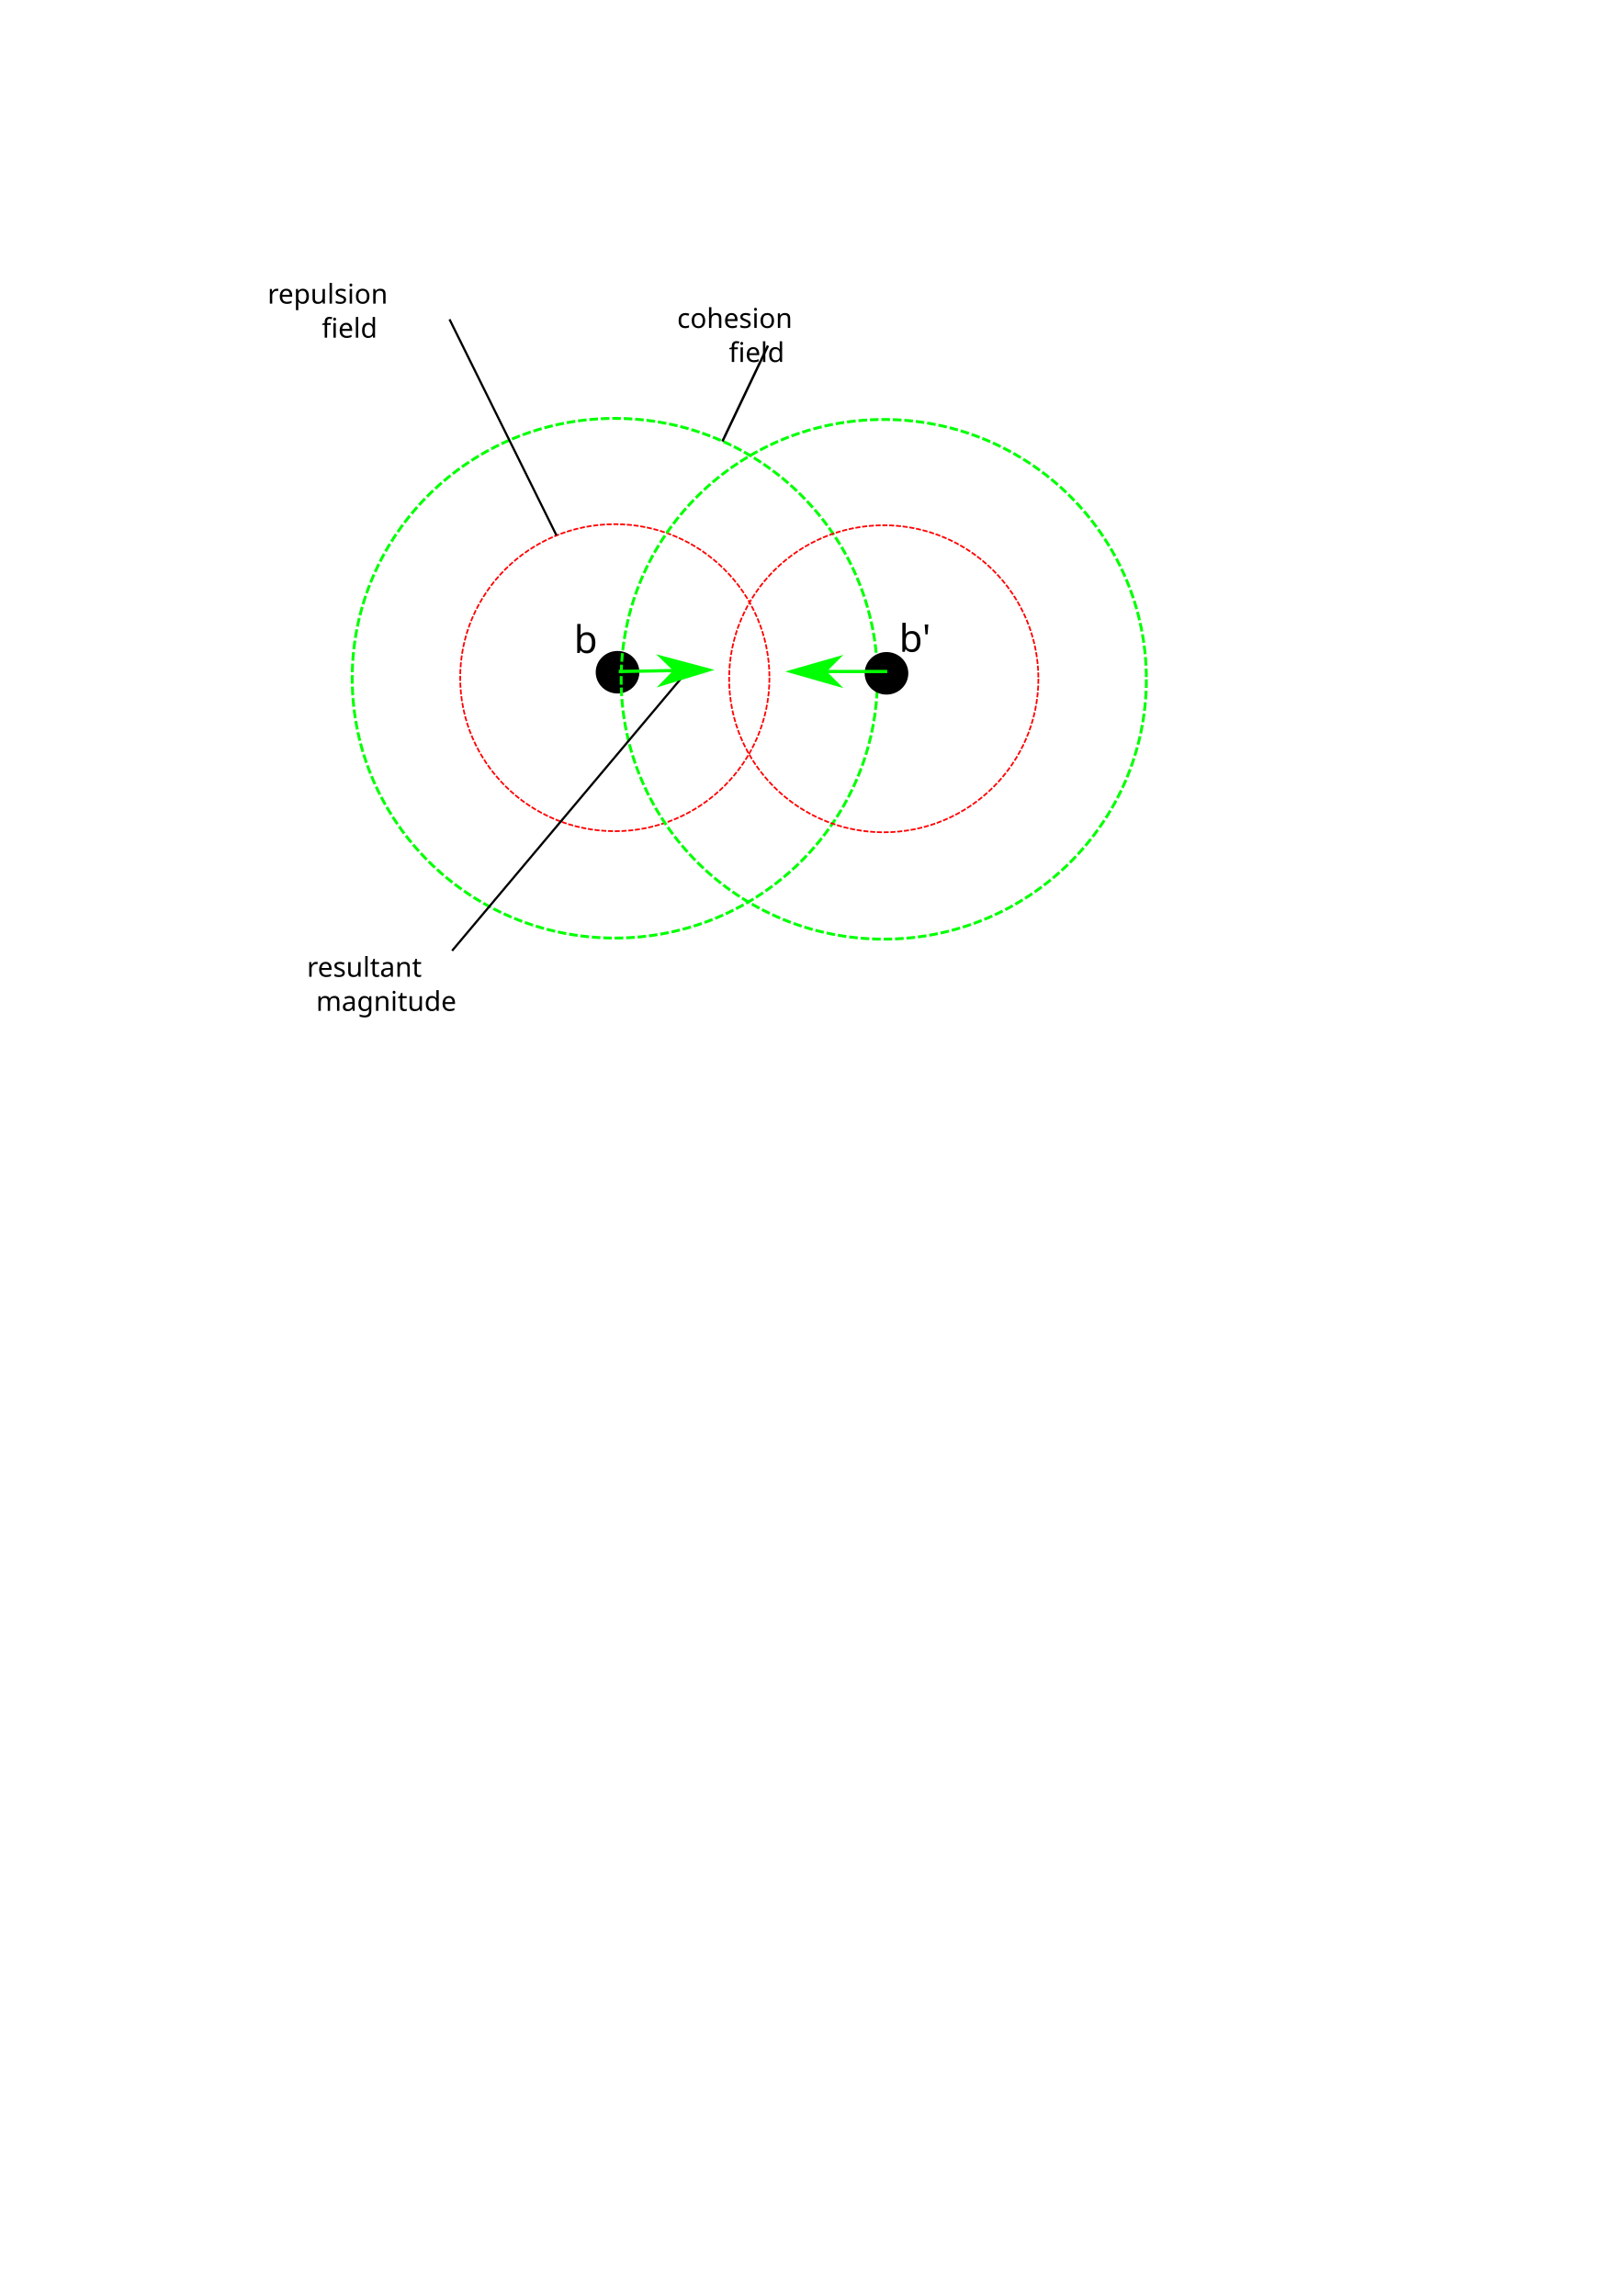
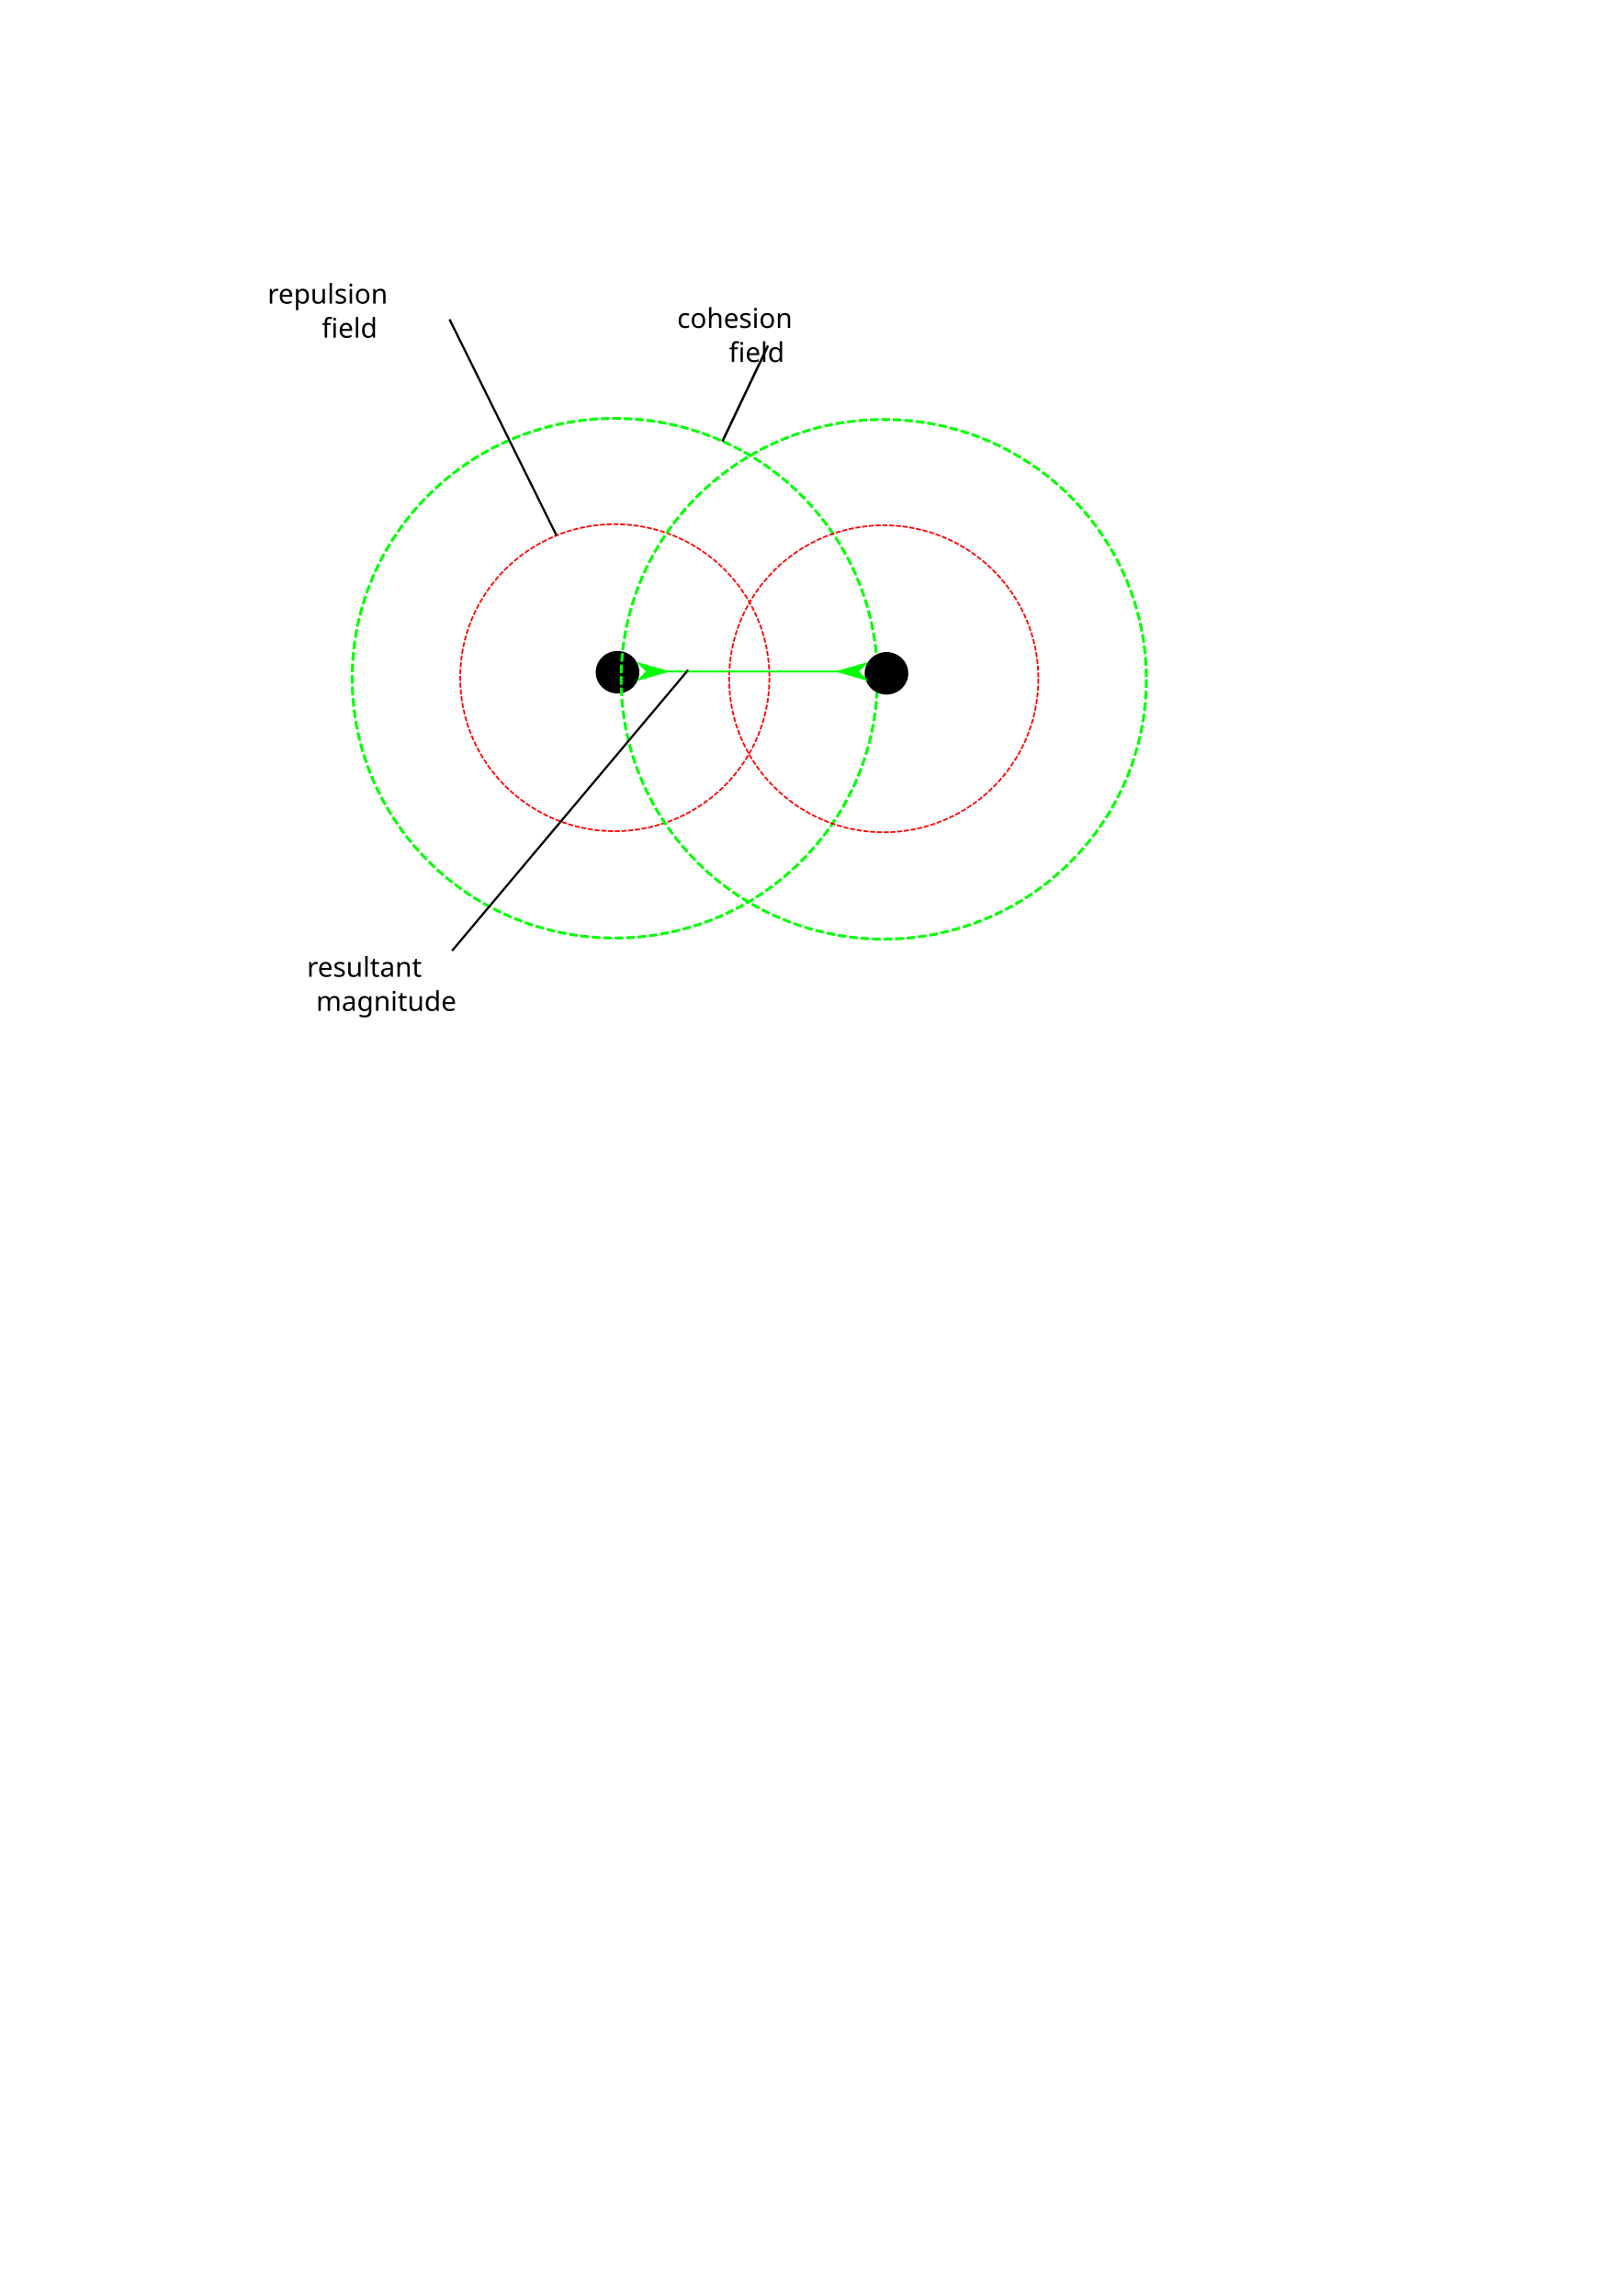
<svg xmlns="http://www.w3.org/2000/svg" width="744.094" height="1052.362" id="svg2" version="1.1">
  <defs id="defs4">
-     <marker orient="auto" refY="0.0" refX="0.0" id="marker4560" style="overflow:visible;">
-       <path id="path4562" d="M 0.0,0.0 L 5.0,-5.0 L -12.5,0.0 L 5.0,5.0 L 0.0,0.0 z " style="fill-rule:evenodd;stroke:#00ff00;stroke-width:1pt;stroke-opacity:1;fill:#00ff00;fill-opacity:1" transform="scale(0.8) rotate(180) translate(12.5,0)" />
-     </marker>
-     <marker orient="auto" refY="0.0" refX="0.0" id="marker4554" style="overflow:visible;">
-       <path id="path4556" d="M 0.0,0.0 L 5.0,-5.0 L -12.5,0.0 L 5.0,5.0 L 0.0,0.0 z " style="fill-rule:evenodd;stroke:#00ff00;stroke-width:1pt;stroke-opacity:1;fill:#00ff00;fill-opacity:1" transform="scale(0.8) rotate(180) translate(12.5,0)" />
-     </marker>
-     <marker orient="auto" refY="0.0" refX="0.0" id="marker4528" style="overflow:visible;">
-       <path id="path4275" d="M 0.0,0.0 L 5.0,-5.0 L -12.5,0.0 L 5.0,5.0 L 0.0,0.0 z " style="fill-rule:evenodd;stroke:#00ff00;stroke-width:1pt;stroke-opacity:1;fill:#00ff00;fill-opacity:1" transform="scale(0.8) rotate(180) translate(12.5,0)" />
-     </marker>
    <marker orient="auto" refY="0.0" refX="0.0" id="marker4508" style="overflow:visible;">
      <path id="path4510" d="M 0.0,0.0 L 5.0,-5.0 L -12.5,0.0 L 5.0,5.0 L 0.0,0.0 z " style="fill-rule:evenodd;stroke:#00ff00;stroke-width:1pt;stroke-opacity:1;fill:#00ff00;fill-opacity:1" transform="scale(0.8) rotate(180) translate(12.5,0)" />
    </marker>
    <marker orient="auto" refY="0.0" refX="0.0" id="marker4504" style="overflow:visible">
      <path id="path4506" d="M 0.0,0.0 L 5.0,-5.0 L -12.5,0.0 L 5.0,5.0 L 0.0,0.0 z " style="fill-rule:evenodd;stroke:#00ff00;stroke-width:1pt;stroke-opacity:1;fill:#00ff00;fill-opacity:1" transform="scale(0.8) translate(12.5,0)" />
    </marker>
    <marker orient="auto" refY="0.0" refX="0.0" id="marker4500" style="overflow:visible;">
      <path id="path4502" d="M 0.0,0.0 L 5.0,-5.0 L -12.5,0.0 L 5.0,5.0 L 0.0,0.0 z " style="fill-rule:evenodd;stroke:#000000;stroke-width:1pt;stroke-opacity:1;fill:#000000;fill-opacity:1" transform="scale(0.8) rotate(180) translate(12.5,0)" />
    </marker>
    <marker orient="auto" refY="0.0" refX="0.0" id="marker4496" style="overflow:visible">
      <path id="path4498" d="M 0.0,0.0 L 5.0,-5.0 L -12.5,0.0 L 5.0,5.0 L 0.0,0.0 z " style="fill-rule:evenodd;stroke:#000000;stroke-width:1pt;stroke-opacity:1;fill:#000000;fill-opacity:1" transform="scale(0.8) translate(12.5,0)" />
    </marker>
    <marker orient="auto" refY="0.0" refX="0.0" id="marker4492" style="overflow:visible">
      <path id="path4494" d="M 0.0,0.0 L 5.0,-5.0 L -12.5,0.0 L 5.0,5.0 L 0.0,0.0 z " style="fill-rule:evenodd;stroke:#000000;stroke-width:1pt;stroke-opacity:1;fill:#000000;fill-opacity:1" transform="scale(0.8) translate(12.5,0)" />
    </marker>
    <marker orient="auto" refY="0.0" refX="0.0" id="Arrow1Mend" style="overflow:visible;">
      <path id="path4233" d="M 0.0,0.0 L 5.0,-5.0 L -12.5,0.0 L 5.0,5.0 L 0.0,0.0 z " style="fill-rule:evenodd;stroke:#000000;stroke-width:1pt;stroke-opacity:1;fill:#000000;fill-opacity:1" transform="scale(0.4) rotate(180) translate(10,0)" />
    </marker>
    <marker orient="auto" refY="0.0" refX="0.0" id="marker4487" style="overflow:visible">
      <path id="path4224" d="M 0.0,0.0 L 5.0,-5.0 L -12.5,0.0 L 5.0,5.0 L 0.0,0.0 z " style="fill-rule:evenodd;stroke:#000000;stroke-width:1pt;stroke-opacity:1;fill:#000000;fill-opacity:1" transform="scale(0.8) translate(12.5,0)" />
    </marker>
    <marker orient="auto" refY="0.0" refX="0.0" id="marker4483" style="overflow:visible;">
      <path id="path4485" d="M 0.0,0.0 L 5.0,-5.0 L -12.5,0.0 L 5.0,5.0 L 0.0,0.0 z " style="fill-rule:evenodd;stroke:#000000;stroke-width:1pt;stroke-opacity:1;fill:#000000;fill-opacity:1" transform="scale(0.8) rotate(180) translate(12.5,0)" />
    </marker>
    <marker orient="auto" refY="0.0" refX="0.0" id="marker4480" style="overflow:visible;">
      <path id="path4227" d="M 0.0,0.0 L 5.0,-5.0 L -12.5,0.0 L 5.0,5.0 L 0.0,0.0 z " style="fill-rule:evenodd;stroke:#000000;stroke-width:1pt;stroke-opacity:1;fill:#000000;fill-opacity:1" transform="scale(0.8) rotate(180) translate(12.5,0)" />
    </marker>
    <marker orient="auto" refY="0.0" refX="0.0" id="Arrow1Lend" style="overflow:visible;">
      <path id="path3957" d="M 0.0,0.0 L 5.0,-5.0 L -12.5,0.0 L 5.0,5.0 L 0.0,0.0 z " style="fill-rule:evenodd;stroke:#000000;stroke-width:1.0pt;" transform="scale(0.8) rotate(180) translate(12.5,0)" />
    </marker>
    <marker orient="auto" refY="0.0" refX="0.0" id="Arrow1Lstart" style="overflow:visible">
      <path id="path3954" d="M 0.0,0.0 L 5.0,-5.0 L -12.5,0.0 L 5.0,5.0 L 0.0,0.0 z " style="fill-rule:evenodd;stroke:#000000;stroke-width:1.0pt" transform="scale(0.8) translate(12.5,0)" />
    </marker>
-     <marker orient="auto" refY="0" refX="0" id="marker4528-3" style="overflow:visible">
-       <path id="path4275-6" d="M 0,0 5,-5 -12.5,0 5,5 0,0 Z" style="fill:#00ff00;fill-opacity:1;fill-rule:evenodd;stroke:#00ff00;stroke-width:1pt;stroke-opacity:1" transform="matrix(-0.8,0,0,-0.8,-10,0)" />
-     </marker>
  </defs>
  <g id="layer1">
    <path style="stroke:none" id="path2985" d="m 162,151.362 a 10,9 0 1 1 -20,0 10,9 0 1 1 20,0 z" transform="matrix(1,0,0,1.083333,131,144.1365)" />
    <path style="fill:none;stroke:#ff0000;stroke-width:1;stroke-miterlimit:4;stroke-opacity:1;stroke-dasharray:3, 1;stroke-dashoffset:0" id="path3755" d="m 405.5,266.612 a 91.75,90.25 0 1 1 -183.5,0 91.75,90.25 0 1 1 183.5,0 z" transform="matrix(0.772338,0,0,0.7796345,39.42895,102.7521)" />
    <path transform="matrix(1.311632,0,0,1.319581,-129.7744,-40.95423)" style="fill:none;stroke:#00ff00;stroke-width:1;stroke-miterlimit:4;stroke-opacity:1;stroke-dasharray:3, 1;stroke-dashoffset:0;fill-opacity:1" id="path3755-2" d="m 405.5,266.612 a 91.75,90.25 0 1 1 -183.5,0 91.75,90.25 0 1 1 183.5,0 z" />
    <text xml:space="preserve" style="font-style:normal;font-weight:normal;font-size:40px;line-height:125%;font-family:Sans;text-align:center;letter-spacing:0px;word-spacing:0px;text-anchor:middle;fill:#000000;fill-opacity:1;stroke:none" x="372.746" y="150.291" id="text3775">
      <tspan x="374.736" y="150.291" style="font-size:12.5px;text-align:center;text-anchor:middle" id="tspan4266">cohesion </tspan>
      <tspan x="372.746" y="165.916" style="font-size:12.5px;text-align:center;text-anchor:middle" id="tspan4270">field</tspan>
    </text>
    <path style="fill:none;stroke:#000000;stroke-width:1.099px;stroke-linecap:butt;stroke-linejoin:miter;stroke-opacity:1" d="m 351.951,158.412 -20.901,43.901" id="path3779" />
    <text xml:space="preserve" style="font-style:normal;font-weight:normal;font-size:40px;line-height:125%;font-family:Sans;text-align:center;letter-spacing:0px;word-spacing:0px;text-anchor:middle;fill:#000000;fill-opacity:1;stroke:none" x="186.185" y="139.155" id="text3775-2">
      <tspan id="tspan3777-0" x="188.175" y="139.155" style="font-size:12.5px;text-align:center;text-anchor:middle">repulsion </tspan>
      <tspan x="186.185" y="154.78" style="font-size:12.5px;text-align:center;text-anchor:middle" id="tspan4260">field</tspan>
    </text>
    <ellipse style="stroke:none" id="path2985-3" cx="406.25" cy="308.612" rx="10" ry="9.75" />
    <ellipse style="fill:none;stroke:#ff0000;stroke-width:0.776;stroke-miterlimit:4;stroke-dasharray:2.328, 0.776;stroke-dashoffset:0;stroke-opacity:1" id="path3755-8" cx="405" cy="311.112" rx="70.862" ry="70.362" />
    <ellipse style="fill:none;fill-opacity:1;stroke:#00ff00;stroke-width:1.316;stroke-miterlimit:4;stroke-dasharray:3.947, 1.316;stroke-dashoffset:0;stroke-opacity:1" id="path3755-2-4" cx="405" cy="311.362" rx="120.342" ry="119.092" />
    <path style="fill:none;stroke:#000000;stroke-width:1px;stroke-linecap:butt;stroke-linejoin:miter;stroke-opacity:1" d="m 206,146.362 49,99" id="path3831" />
+     <path style="fill:none;fill-rule:evenodd;stroke:#00ff00;stroke-width:0.877px;stroke-linecap:butt;stroke-linejoin:miter;stroke-opacity:1;marker-start:url(#marker4508);marker-end:url(#marker4504)" d="m 305.418,307.779 78.835,0" id="path8010" />
    <text xml:space="preserve" style="font-style:normal;font-weight:normal;font-size:40px;line-height:125%;font-family:Sans;text-align:center;letter-spacing:0px;word-spacing:0px;text-anchor:middle;fill:#000000;fill-opacity:1;stroke:none" x="203.012" y="447.699" id="text3775-2-2">
      <tspan id="tspan3777-0-2" x="205.001" y="447.699" style="font-size:12.5px;text-align:center;text-anchor:middle">resultant </tspan>
      <tspan x="203.012" y="463.324" style="font-size:12.5px;text-align:center;text-anchor:middle" id="tspan4272">magnitude</tspan>
    </text>
    <path style="fill:none;fill-rule:evenodd;stroke:#000000;stroke-width:1px;stroke-linecap:butt;stroke-linejoin:miter;stroke-opacity:1" d="M 207.182,435.765 315.37,307.072" id="path4252" />
-     <path style="fill:#00ff00;fill-rule:evenodd;stroke:#00ff00;stroke-width:1.5;stroke-linecap:butt;stroke-linejoin:miter;stroke-opacity:1;fill-opacity:1;marker-end:url(#marker4554);stroke-miterlimit:4;stroke-dasharray:none" d="m 283.55,307.779 41.012,-0.707" id="path4552" />
-     <path style="fill:#00ff00;fill-rule:evenodd;stroke:#00ff00;stroke-width:1.5;stroke-linecap:butt;stroke-linejoin:miter;stroke-opacity:1;fill-opacity:1;marker-end:url(#marker4560);stroke-miterlimit:4;stroke-dasharray:none" d="m 406.586,307.779 -43.841,0" id="path4558" />
-     <text xml:space="preserve" style="font-style:normal;font-weight:normal;font-size:40px;line-height:125%;font-family:Sans;letter-spacing:0px;word-spacing:0px;fill:#000000;fill-opacity:1;stroke:none;stroke-width:1px;stroke-linecap:butt;stroke-linejoin:miter;stroke-opacity:1" x="263.044" y="299.293" id="text4284">
-       <tspan id="tspan4286" x="263.044" y="299.293" style="font-style:normal;font-variant:normal;font-weight:normal;font-stretch:normal;font-size:17.5px;font-family:sans-serif;-inkscape-font-specification:sans-serif">b</tspan>
-     </text>
-     <text xml:space="preserve" style="font-style:normal;font-weight:normal;font-size:40px;line-height:125%;font-family:Sans;letter-spacing:0px;word-spacing:0px;fill:#000000;fill-opacity:1;stroke:none;stroke-width:1px;stroke-linecap:butt;stroke-linejoin:miter;stroke-opacity:1" x="412.03" y="298.746" id="text4284-0">
-       <tspan id="tspan4286-9" x="412.03" y="298.746" style="font-style:normal;font-variant:normal;font-weight:normal;font-stretch:normal;font-size:17.5px;font-family:sans-serif;-inkscape-font-specification:sans-serif">b'</tspan>
-     </text>
  </g>
</svg>
